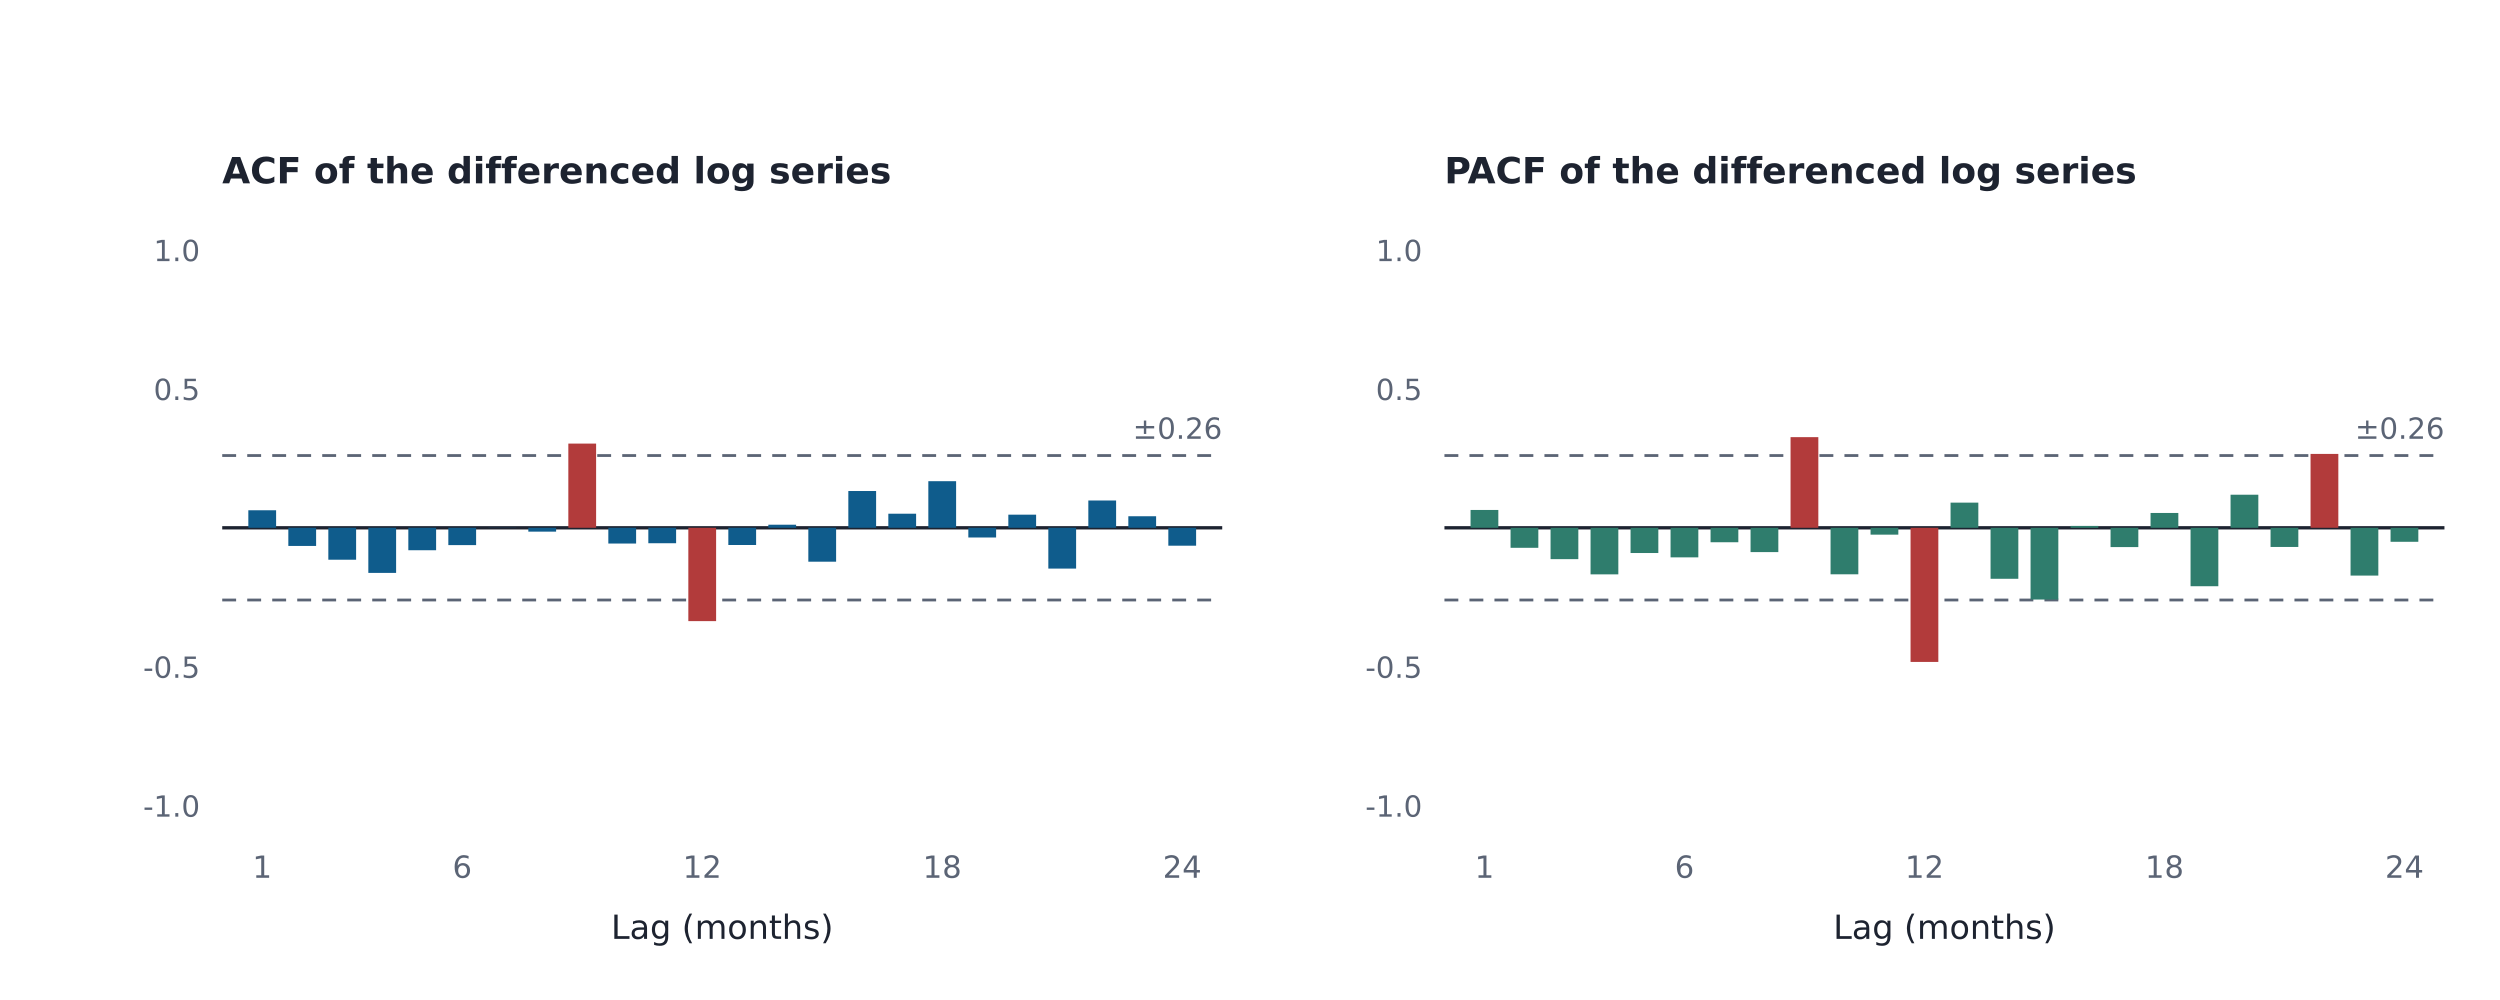
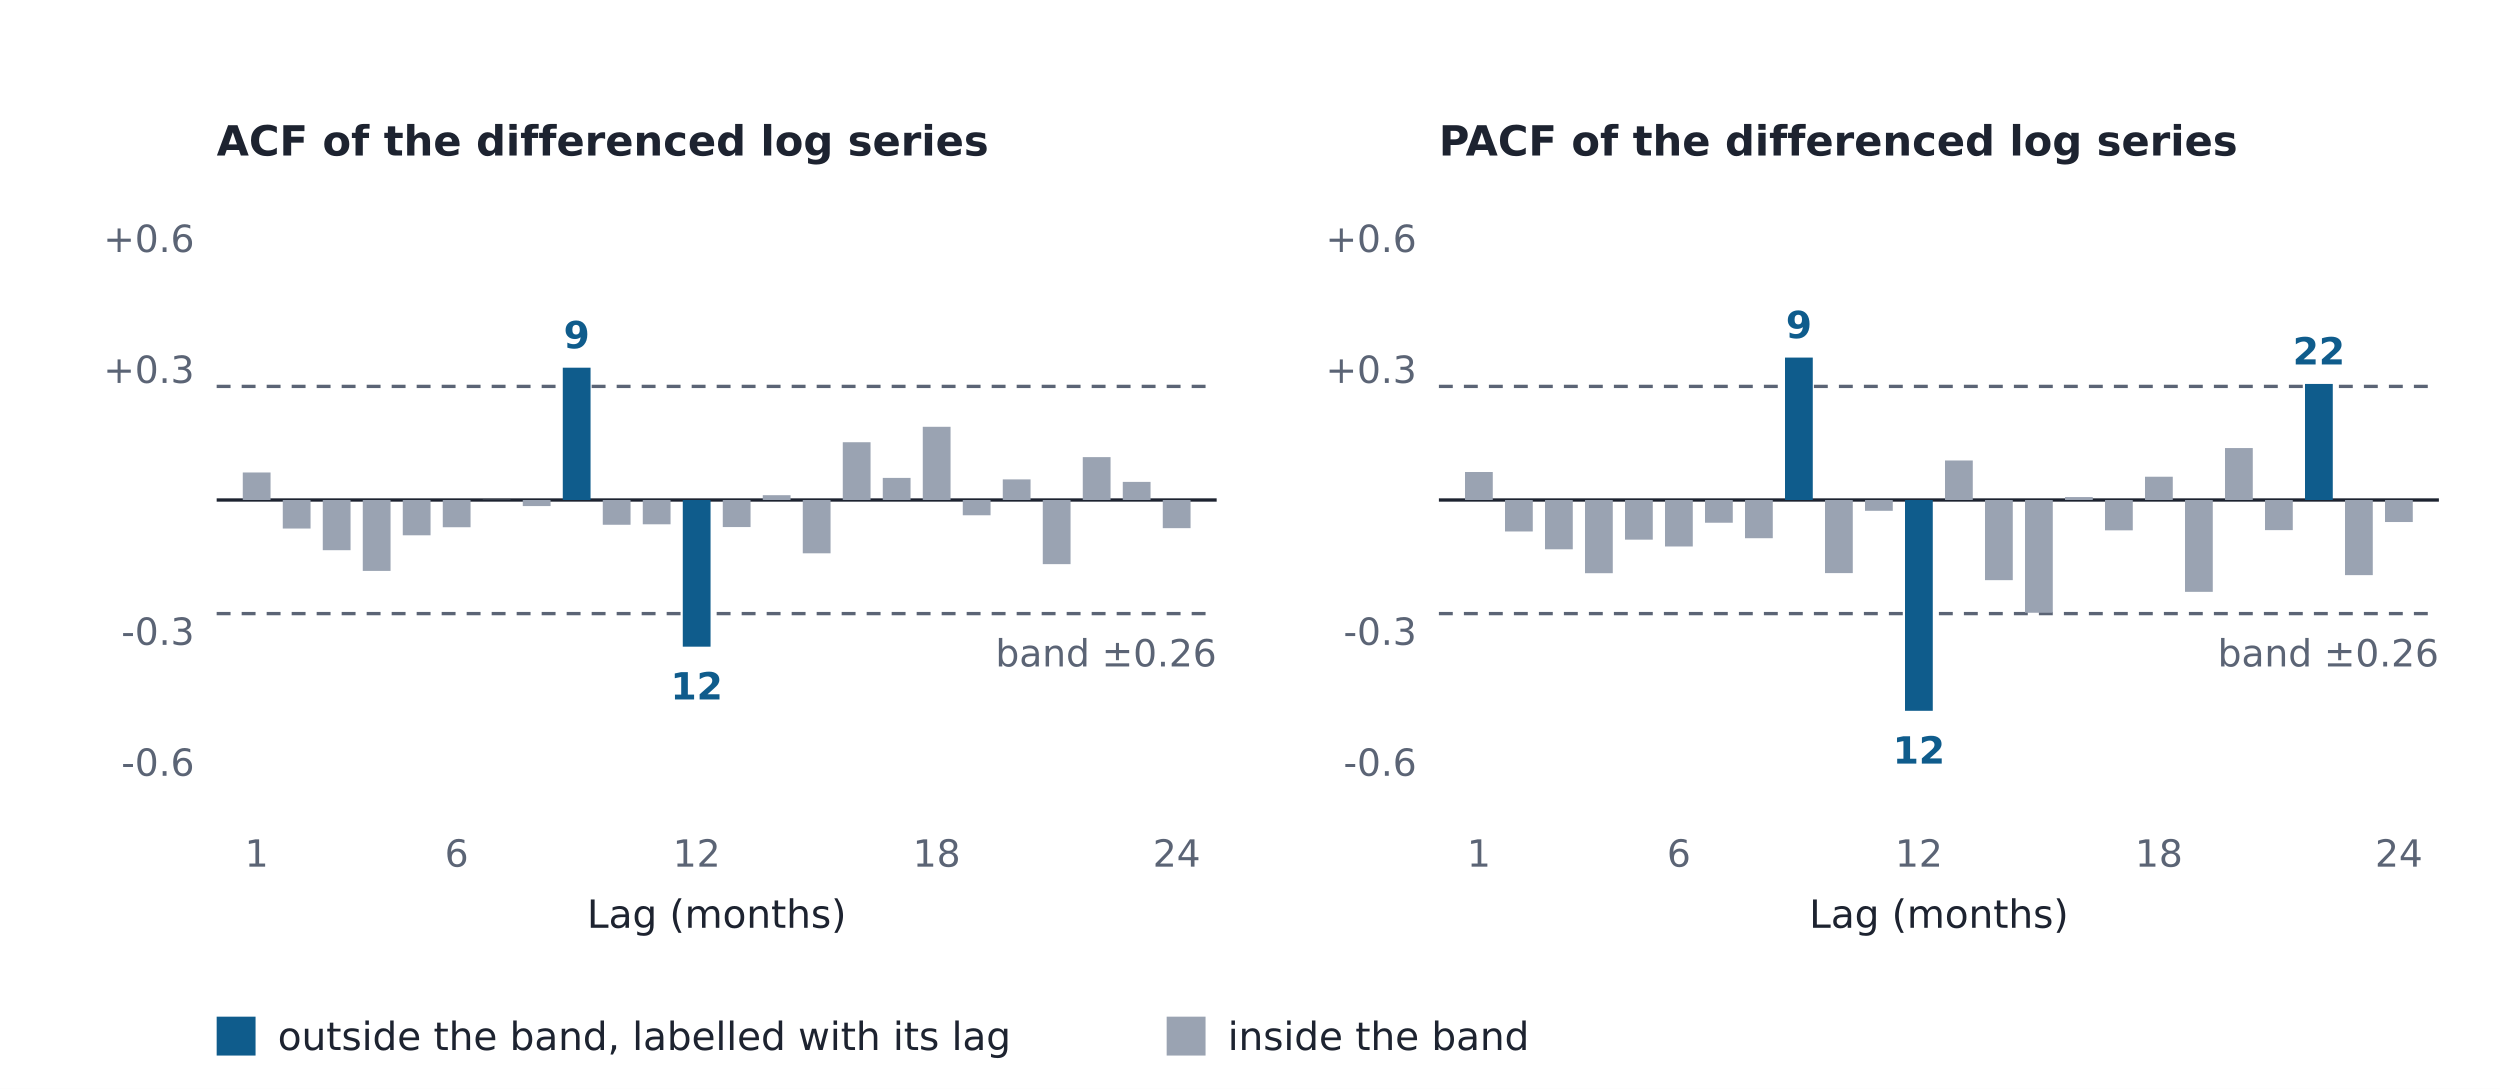
- <svg xmlns="http://www.w3.org/2000/svg" width="900" height="360" viewBox="0 0 900 360" font-family="DejaVu Sans, Arial, sans-serif">
-   <rect width="900" height="360" fill="#ffffff" />
-   <path d="M80.0,190.0 L440.0,190.0" fill="none" stroke="#1d2330" stroke-width="1.2" stroke-linejoin="round" />
-   <path d="M80.0,164.0 L440.0,164.0" fill="none" stroke="#5b6475" stroke-width="1" stroke-linejoin="round" stroke-dasharray="5 4" />
-   <path d="M80.0,216.0 L440.0,216.0" fill="none" stroke="#5b6475" stroke-width="1" stroke-linejoin="round" stroke-dasharray="5 4" />
-   <text x="72" y="294.0" font-size="10.5" fill="#5b6475" font-weight="normal" text-anchor="end">-1.0</text>
-   <text x="72" y="244.0" font-size="10.5" fill="#5b6475" font-weight="normal" text-anchor="end">-0.5</text>
-   <text x="72" y="144.0" font-size="10.5" fill="#5b6475" font-weight="normal" text-anchor="end">0.5</text>
-   <text x="72" y="94.0" font-size="10.5" fill="#5b6475" font-weight="normal" text-anchor="end">1.0</text>
-   <rect x="89.4" y="183.695" width="10" height="6.305" rx="0" fill="#0f5c8c" stroke="none" stroke-width="1" />
-   <text x="94.4" y="316" font-size="11" fill="#5b6475" font-weight="normal" text-anchor="middle">1</text>
-   <rect x="103.8" y="190.0" width="10" height="6.539" rx="0" fill="#0f5c8c" stroke="none" stroke-width="1" />
-   <rect x="118.2" y="190.0" width="10" height="11.5" rx="0" fill="#0f5c8c" stroke="none" stroke-width="1" />
-   <rect x="132.6" y="190.0" width="10" height="16.245" rx="0" fill="#0f5c8c" stroke="none" stroke-width="1" />
-   <rect x="147.0" y="190.0" width="10" height="8.085" rx="0" fill="#0f5c8c" stroke="none" stroke-width="1" />
-   <rect x="161.4" y="190.0" width="10" height="6.24" rx="0" fill="#0f5c8c" stroke="none" stroke-width="1" />
-   <text x="166.4" y="316" font-size="11" fill="#5b6475" font-weight="normal" text-anchor="middle">6</text>
-   <rect x="175.8" y="189.954" width="10" height="0.046" rx="0" fill="#0f5c8c" stroke="none" stroke-width="1" />
-   <rect x="190.2" y="190.0" width="10" height="1.392" rx="0" fill="#0f5c8c" stroke="none" stroke-width="1" />
-   <rect x="204.6" y="159.691" width="10" height="30.309" rx="0" fill="#b23b3b" stroke="none" stroke-width="1" />
-   <rect x="219.0" y="190.0" width="10" height="5.674" rx="0" fill="#0f5c8c" stroke="none" stroke-width="1" />
-   <rect x="233.4" y="190.0" width="10" height="5.565" rx="0" fill="#0f5c8c" stroke="none" stroke-width="1" />
-   <rect x="247.8" y="190.0" width="10" height="33.603" rx="0" fill="#b23b3b" stroke="none" stroke-width="1" />
-   <text x="252.8" y="316" font-size="11" fill="#5b6475" font-weight="normal" text-anchor="middle">12</text>
-   <rect x="262.2" y="190.0" width="10" height="6.198" rx="0" fill="#0f5c8c" stroke="none" stroke-width="1" />
-   <rect x="276.6" y="188.898" width="10" height="1.102" rx="0" fill="#0f5c8c" stroke="none" stroke-width="1" />
-   <rect x="291.0" y="190.0" width="10" height="12.212" rx="0" fill="#0f5c8c" stroke="none" stroke-width="1" />
-   <rect x="305.4" y="176.764" width="10" height="13.236" rx="0" fill="#0f5c8c" stroke="none" stroke-width="1" />
-   <rect x="319.8" y="184.936" width="10" height="5.064" rx="0" fill="#0f5c8c" stroke="none" stroke-width="1" />
-   <rect x="334.2" y="173.229" width="10" height="16.771" rx="0" fill="#0f5c8c" stroke="none" stroke-width="1" />
-   <text x="339.2" y="316" font-size="11" fill="#5b6475" font-weight="normal" text-anchor="middle">18</text>
-   <rect x="348.6" y="190.0" width="10" height="3.497" rx="0" fill="#0f5c8c" stroke="none" stroke-width="1" />
-   <rect x="363.0" y="185.281" width="10" height="4.719" rx="0" fill="#0f5c8c" stroke="none" stroke-width="1" />
-   <rect x="377.4" y="190.0" width="10" height="14.693" rx="0" fill="#0f5c8c" stroke="none" stroke-width="1" />
-   <rect x="391.8" y="180.178" width="10" height="9.822" rx="0" fill="#0f5c8c" stroke="none" stroke-width="1" />
-   <rect x="406.2" y="185.85" width="10" height="4.15" rx="0" fill="#0f5c8c" stroke="none" stroke-width="1" />
-   <rect x="420.6" y="190.0" width="10" height="6.452" rx="0" fill="#0f5c8c" stroke="none" stroke-width="1" />
-   <text x="425.6" y="316" font-size="11" fill="#5b6475" font-weight="normal" text-anchor="middle">24</text>
-   <text x="80" y="66" font-size="13" fill="#1d2330" font-weight="bold" text-anchor="start" font-family="Poppins, DejaVu Sans, sans-serif">ACF of the differenced log series</text>
-   <text x="260.0" y="338" font-size="12" fill="#1d2330" font-weight="normal" text-anchor="middle">Lag (months)</text>
-   <text x="440" y="157.962" font-size="10.5" fill="#5b6475" font-weight="normal" text-anchor="end">±0.26</text>
-   <path d="M520.0,190.0 L880.0,190.0" fill="none" stroke="#1d2330" stroke-width="1.2" stroke-linejoin="round" />
-   <path d="M520.0,164.0 L880.0,164.0" fill="none" stroke="#5b6475" stroke-width="1" stroke-linejoin="round" stroke-dasharray="5 4" />
-   <path d="M520.0,216.0 L880.0,216.0" fill="none" stroke="#5b6475" stroke-width="1" stroke-linejoin="round" stroke-dasharray="5 4" />
-   <text x="512" y="294.0" font-size="10.5" fill="#5b6475" font-weight="normal" text-anchor="end">-1.0</text>
-   <text x="512" y="244.0" font-size="10.5" fill="#5b6475" font-weight="normal" text-anchor="end">-0.5</text>
-   <text x="512" y="144.0" font-size="10.5" fill="#5b6475" font-weight="normal" text-anchor="end">0.5</text>
-   <text x="512" y="94.0" font-size="10.5" fill="#5b6475" font-weight="normal" text-anchor="end">1.0</text>
-   <rect x="529.4" y="183.586" width="10" height="6.414" rx="0" fill="#2f7d6d" stroke="none" stroke-width="1" />
-   <text x="534.4" y="316" font-size="11" fill="#5b6475" font-weight="normal" text-anchor="middle">1</text>
-   <rect x="543.8" y="190.0" width="10" height="7.21" rx="0" fill="#2f7d6d" stroke="none" stroke-width="1" />
-   <rect x="558.2" y="190.0" width="10" height="11.294" rx="0" fill="#2f7d6d" stroke="none" stroke-width="1" />
-   <rect x="572.6" y="190.0" width="10" height="16.771" rx="0" fill="#2f7d6d" stroke="none" stroke-width="1" />
-   <rect x="587.0" y="190.0" width="10" height="9.087" rx="0" fill="#2f7d6d" stroke="none" stroke-width="1" />
-   <rect x="601.4" y="190.0" width="10" height="10.65" rx="0" fill="#2f7d6d" stroke="none" stroke-width="1" />
-   <text x="606.4" y="316" font-size="11" fill="#5b6475" font-weight="normal" text-anchor="middle">6</text>
-   <rect x="615.8" y="190.0" width="10" height="5.208" rx="0" fill="#2f7d6d" stroke="none" stroke-width="1" />
-   <rect x="630.2" y="190.0" width="10" height="8.755" rx="0" fill="#2f7d6d" stroke="none" stroke-width="1" />
-   <rect x="644.6" y="157.372" width="10" height="32.628" rx="0" fill="#b23b3b" stroke="none" stroke-width="1" />
-   <rect x="659.0" y="190.0" width="10" height="16.748" rx="0" fill="#2f7d6d" stroke="none" stroke-width="1" />
-   <rect x="673.4" y="190.0" width="10" height="2.475" rx="0" fill="#2f7d6d" stroke="none" stroke-width="1" />
-   <rect x="687.8" y="190.0" width="10" height="48.294" rx="0" fill="#b23b3b" stroke="none" stroke-width="1" />
-   <text x="692.8" y="316" font-size="11" fill="#5b6475" font-weight="normal" text-anchor="middle">12</text>
-   <rect x="702.2" y="180.947" width="10" height="9.053" rx="0" fill="#2f7d6d" stroke="none" stroke-width="1" />
-   <rect x="716.6" y="190.0" width="10" height="18.363" rx="0" fill="#2f7d6d" stroke="none" stroke-width="1" />
-   <rect x="731.0" y="190.0" width="10" height="25.83" rx="0" fill="#2f7d6d" stroke="none" stroke-width="1" />
-   <rect x="745.4" y="189.327" width="10" height="0.673" rx="0" fill="#2f7d6d" stroke="none" stroke-width="1" />
-   <rect x="759.8" y="190.0" width="10" height="6.949" rx="0" fill="#2f7d6d" stroke="none" stroke-width="1" />
-   <rect x="774.2" y="184.668" width="10" height="5.332" rx="0" fill="#2f7d6d" stroke="none" stroke-width="1" />
-   <text x="779.2" y="316" font-size="11" fill="#5b6475" font-weight="normal" text-anchor="middle">18</text>
-   <rect x="788.6" y="190.0" width="10" height="21.041" rx="0" fill="#2f7d6d" stroke="none" stroke-width="1" />
-   <rect x="803.0" y="178.099" width="10" height="11.901" rx="0" fill="#2f7d6d" stroke="none" stroke-width="1" />
-   <rect x="817.4" y="190.0" width="10" height="6.904" rx="0" fill="#2f7d6d" stroke="none" stroke-width="1" />
-   <rect x="831.8" y="163.411" width="10" height="26.589" rx="0" fill="#b23b3b" stroke="none" stroke-width="1" />
-   <rect x="846.2" y="190.0" width="10" height="17.211" rx="0" fill="#2f7d6d" stroke="none" stroke-width="1" />
-   <rect x="860.6" y="190.0" width="10" height="5.047" rx="0" fill="#2f7d6d" stroke="none" stroke-width="1" />
-   <text x="865.6" y="316" font-size="11" fill="#5b6475" font-weight="normal" text-anchor="middle">24</text>
-   <text x="520" y="66" font-size="13" fill="#1d2330" font-weight="bold" text-anchor="start" font-family="Poppins, DejaVu Sans, sans-serif">PACF of the differenced log series</text>
-   <text x="700.0" y="338" font-size="12" fill="#1d2330" font-weight="normal" text-anchor="middle">Lag (months)</text>
-   <text x="880" y="157.962" font-size="10.5" fill="#5b6475" font-weight="normal" text-anchor="end">±0.26</text>
+ <svg xmlns="http://www.w3.org/2000/svg" width="900" height="392" viewBox="0 0 900 392" font-family="DejaVu Sans, Arial, sans-serif">
+   <rect width="900" height="392" fill="#ffffff" />
+   <path d="M78.0,180.0 L438.0,180.0" fill="none" stroke="#1d2330" stroke-width="1.2" stroke-linejoin="round" />
+   <path d="M78.0,139.1 L438.0,139.1" fill="none" stroke="#5b6475" stroke-width="1.2" stroke-linejoin="round" stroke-dasharray="5 4" />
+   <path d="M78.0,220.9 L438.0,220.9" fill="none" stroke="#5b6475" stroke-width="1.2" stroke-linejoin="round" stroke-dasharray="5 4" />
+   <text x="70" y="279.286" font-size="13.5" fill="#5b6475" font-weight="normal" text-anchor="end">-0.6</text>
+   <text x="70" y="232.143" font-size="13.5" fill="#5b6475" font-weight="normal" text-anchor="end">-0.3</text>
+   <text x="70" y="137.857" font-size="13.5" fill="#5b6475" font-weight="normal" text-anchor="end">+0.3</text>
+   <text x="70" y="90.714" font-size="13.5" fill="#5b6475" font-weight="normal" text-anchor="end">+0.6</text>
+   <rect x="87.4" y="170.092" width="10" height="9.908" rx="0" fill="#9aa3b2" stroke="none" stroke-width="1" />
+   <rect x="101.8" y="180.0" width="10" height="10.276" rx="0" fill="#9aa3b2" stroke="none" stroke-width="1" />
+   <rect x="116.2" y="180.0" width="10" height="18.072" rx="0" fill="#9aa3b2" stroke="none" stroke-width="1" />
+   <rect x="130.6" y="180.0" width="10" height="25.529" rx="0" fill="#9aa3b2" stroke="none" stroke-width="1" />
+   <rect x="145.0" y="180.0" width="10" height="12.705" rx="0" fill="#9aa3b2" stroke="none" stroke-width="1" />
+   <rect x="159.4" y="180.0" width="10" height="9.806" rx="0" fill="#9aa3b2" stroke="none" stroke-width="1" />
+   <rect x="173.8" y="179.928" width="10" height="0.072" rx="0" fill="#9aa3b2" stroke="none" stroke-width="1" />
+   <rect x="188.2" y="180.0" width="10" height="2.188" rx="0" fill="#9aa3b2" stroke="none" stroke-width="1" />
+   <rect x="202.6" y="132.371" width="10" height="47.629" rx="0" fill="#0f5c8c" stroke="none" stroke-width="1" />
+   <text x="207.6" y="125.371" font-size="13.5" fill="#0f5c8c" font-weight="bold" text-anchor="middle">9</text>
+   <rect x="217.0" y="180.0" width="10" height="8.916" rx="0" fill="#9aa3b2" stroke="none" stroke-width="1" />
+   <rect x="231.4" y="180.0" width="10" height="8.745" rx="0" fill="#9aa3b2" stroke="none" stroke-width="1" />
+   <rect x="245.8" y="180.0" width="10" height="52.804" rx="0" fill="#0f5c8c" stroke="none" stroke-width="1" />
+   <text x="250.8" y="251.804" font-size="13.5" fill="#0f5c8c" font-weight="bold" text-anchor="middle">12</text>
+   <rect x="260.2" y="180.0" width="10" height="9.739" rx="0" fill="#9aa3b2" stroke="none" stroke-width="1" />
+   <rect x="274.6" y="178.268" width="10" height="1.732" rx="0" fill="#9aa3b2" stroke="none" stroke-width="1" />
+   <rect x="289.0" y="180.0" width="10" height="19.19" rx="0" fill="#9aa3b2" stroke="none" stroke-width="1" />
+   <rect x="303.4" y="159.201" width="10" height="20.799" rx="0" fill="#9aa3b2" stroke="none" stroke-width="1" />
+   <rect x="317.8" y="172.043" width="10" height="7.957" rx="0" fill="#9aa3b2" stroke="none" stroke-width="1" />
+   <rect x="332.2" y="153.645" width="10" height="26.355" rx="0" fill="#9aa3b2" stroke="none" stroke-width="1" />
+   <rect x="346.6" y="180.0" width="10" height="5.496" rx="0" fill="#9aa3b2" stroke="none" stroke-width="1" />
+   <rect x="361.0" y="172.584" width="10" height="7.416" rx="0" fill="#9aa3b2" stroke="none" stroke-width="1" />
+   <rect x="375.4" y="180.0" width="10" height="23.089" rx="0" fill="#9aa3b2" stroke="none" stroke-width="1" />
+   <rect x="389.8" y="164.565" width="10" height="15.435" rx="0" fill="#9aa3b2" stroke="none" stroke-width="1" />
+   <rect x="404.2" y="173.479" width="10" height="6.521" rx="0" fill="#9aa3b2" stroke="none" stroke-width="1" />
+   <rect x="418.6" y="180.0" width="10" height="10.138" rx="0" fill="#9aa3b2" stroke="none" stroke-width="1" />
+   <text x="92.4" y="312" font-size="13.5" fill="#5b6475" font-weight="normal" text-anchor="middle">1</text>
+   <text x="164.4" y="312" font-size="13.5" fill="#5b6475" font-weight="normal" text-anchor="middle">6</text>
+   <text x="250.8" y="312" font-size="13.5" fill="#5b6475" font-weight="normal" text-anchor="middle">12</text>
+   <text x="337.2" y="312" font-size="13.5" fill="#5b6475" font-weight="normal" text-anchor="middle">18</text>
+   <text x="423.6" y="312" font-size="13.5" fill="#5b6475" font-weight="normal" text-anchor="middle">24</text>
+   <text x="78" y="56" font-size="15" fill="#1d2330" font-weight="bold" text-anchor="start" font-family="Poppins, DejaVu Sans, sans-serif">ACF of the differenced log series</text>
+   <text x="258.0" y="334" font-size="14" fill="#1d2330" font-weight="normal" text-anchor="middle">Lag (months)</text>
+   <text x="438" y="239.917" font-size="13.5" fill="#5b6475" font-weight="normal" text-anchor="end">band ±0.26</text>
+   <path d="M518.0,180.0 L878.0,180.0" fill="none" stroke="#1d2330" stroke-width="1.2" stroke-linejoin="round" />
+   <path d="M518.0,139.1 L878.0,139.1" fill="none" stroke="#5b6475" stroke-width="1.2" stroke-linejoin="round" stroke-dasharray="5 4" />
+   <path d="M518.0,220.9 L878.0,220.9" fill="none" stroke="#5b6475" stroke-width="1.2" stroke-linejoin="round" stroke-dasharray="5 4" />
+   <text x="510" y="279.286" font-size="13.5" fill="#5b6475" font-weight="normal" text-anchor="end">-0.6</text>
+   <text x="510" y="232.143" font-size="13.5" fill="#5b6475" font-weight="normal" text-anchor="end">-0.3</text>
+   <text x="510" y="137.857" font-size="13.5" fill="#5b6475" font-weight="normal" text-anchor="end">+0.3</text>
+   <text x="510" y="90.714" font-size="13.5" fill="#5b6475" font-weight="normal" text-anchor="end">+0.6</text>
+   <rect x="527.4" y="169.922" width="10" height="10.078" rx="0" fill="#9aa3b2" stroke="none" stroke-width="1" />
+   <rect x="541.8" y="180.0" width="10" height="11.33" rx="0" fill="#9aa3b2" stroke="none" stroke-width="1" />
+   <rect x="556.2" y="180.0" width="10" height="17.747" rx="0" fill="#9aa3b2" stroke="none" stroke-width="1" />
+   <rect x="570.6" y="180.0" width="10" height="26.355" rx="0" fill="#9aa3b2" stroke="none" stroke-width="1" />
+   <rect x="585.0" y="180.0" width="10" height="14.279" rx="0" fill="#9aa3b2" stroke="none" stroke-width="1" />
+   <rect x="599.4" y="180.0" width="10" height="16.735" rx="0" fill="#9aa3b2" stroke="none" stroke-width="1" />
+   <rect x="613.8" y="180.0" width="10" height="8.184" rx="0" fill="#9aa3b2" stroke="none" stroke-width="1" />
+   <rect x="628.2" y="180.0" width="10" height="13.757" rx="0" fill="#9aa3b2" stroke="none" stroke-width="1" />
+   <rect x="642.6" y="128.728" width="10" height="51.272" rx="0" fill="#0f5c8c" stroke="none" stroke-width="1" />
+   <text x="647.6" y="121.728" font-size="13.5" fill="#0f5c8c" font-weight="bold" text-anchor="middle">9</text>
+   <rect x="657.0" y="180.0" width="10" height="26.318" rx="0" fill="#9aa3b2" stroke="none" stroke-width="1" />
+   <rect x="671.4" y="180.0" width="10" height="3.89" rx="0" fill="#9aa3b2" stroke="none" stroke-width="1" />
+   <rect x="685.8" y="180.0" width="10" height="75.89" rx="0" fill="#0f5c8c" stroke="none" stroke-width="1" />
+   <text x="690.8" y="274.89" font-size="13.5" fill="#0f5c8c" font-weight="bold" text-anchor="middle">12</text>
+   <rect x="700.2" y="165.773" width="10" height="14.227" rx="0" fill="#9aa3b2" stroke="none" stroke-width="1" />
+   <rect x="714.6" y="180.0" width="10" height="28.856" rx="0" fill="#9aa3b2" stroke="none" stroke-width="1" />
+   <rect x="729.0" y="180.0" width="10" height="40.591" rx="0" fill="#9aa3b2" stroke="none" stroke-width="1" />
+   <rect x="743.4" y="178.943" width="10" height="1.057" rx="0" fill="#9aa3b2" stroke="none" stroke-width="1" />
+   <rect x="757.8" y="180.0" width="10" height="10.919" rx="0" fill="#9aa3b2" stroke="none" stroke-width="1" />
+   <rect x="772.2" y="171.621" width="10" height="8.379" rx="0" fill="#9aa3b2" stroke="none" stroke-width="1" />
+   <rect x="786.6" y="180.0" width="10" height="33.065" rx="0" fill="#9aa3b2" stroke="none" stroke-width="1" />
+   <rect x="801.0" y="161.298" width="10" height="18.702" rx="0" fill="#9aa3b2" stroke="none" stroke-width="1" />
+   <rect x="815.4" y="180.0" width="10" height="10.848" rx="0" fill="#9aa3b2" stroke="none" stroke-width="1" />
+   <rect x="829.8" y="138.217" width="10" height="41.783" rx="0" fill="#0f5c8c" stroke="none" stroke-width="1" />
+   <text x="834.8" y="131.217" font-size="13.5" fill="#0f5c8c" font-weight="bold" text-anchor="middle">22</text>
+   <rect x="844.2" y="180.0" width="10" height="27.046" rx="0" fill="#9aa3b2" stroke="none" stroke-width="1" />
+   <rect x="858.6" y="180.0" width="10" height="7.93" rx="0" fill="#9aa3b2" stroke="none" stroke-width="1" />
+   <text x="532.4" y="312" font-size="13.5" fill="#5b6475" font-weight="normal" text-anchor="middle">1</text>
+   <text x="604.4" y="312" font-size="13.5" fill="#5b6475" font-weight="normal" text-anchor="middle">6</text>
+   <text x="690.8" y="312" font-size="13.5" fill="#5b6475" font-weight="normal" text-anchor="middle">12</text>
+   <text x="777.2" y="312" font-size="13.5" fill="#5b6475" font-weight="normal" text-anchor="middle">18</text>
+   <text x="863.6" y="312" font-size="13.5" fill="#5b6475" font-weight="normal" text-anchor="middle">24</text>
+   <text x="518" y="56" font-size="15" fill="#1d2330" font-weight="bold" text-anchor="start" font-family="Poppins, DejaVu Sans, sans-serif">PACF of the differenced log series</text>
+   <text x="698.0" y="334" font-size="14" fill="#1d2330" font-weight="normal" text-anchor="middle">Lag (months)</text>
+   <text x="878" y="239.917" font-size="13.5" fill="#5b6475" font-weight="normal" text-anchor="end">band ±0.26</text>
+   <rect x="78" y="366" width="14" height="14" rx="0" fill="#0f5c8c" stroke="none" stroke-width="1" />
+   <text x="100" y="378" font-size="14" fill="#1d2330" font-weight="normal" text-anchor="start">outside the band, labelled with its lag</text>
+   <rect x="420" y="366" width="14" height="14" rx="0" fill="#9aa3b2" stroke="none" stroke-width="1" />
+   <text x="442" y="378" font-size="14" fill="#1d2330" font-weight="normal" text-anchor="start">inside the band</text>
</svg>
